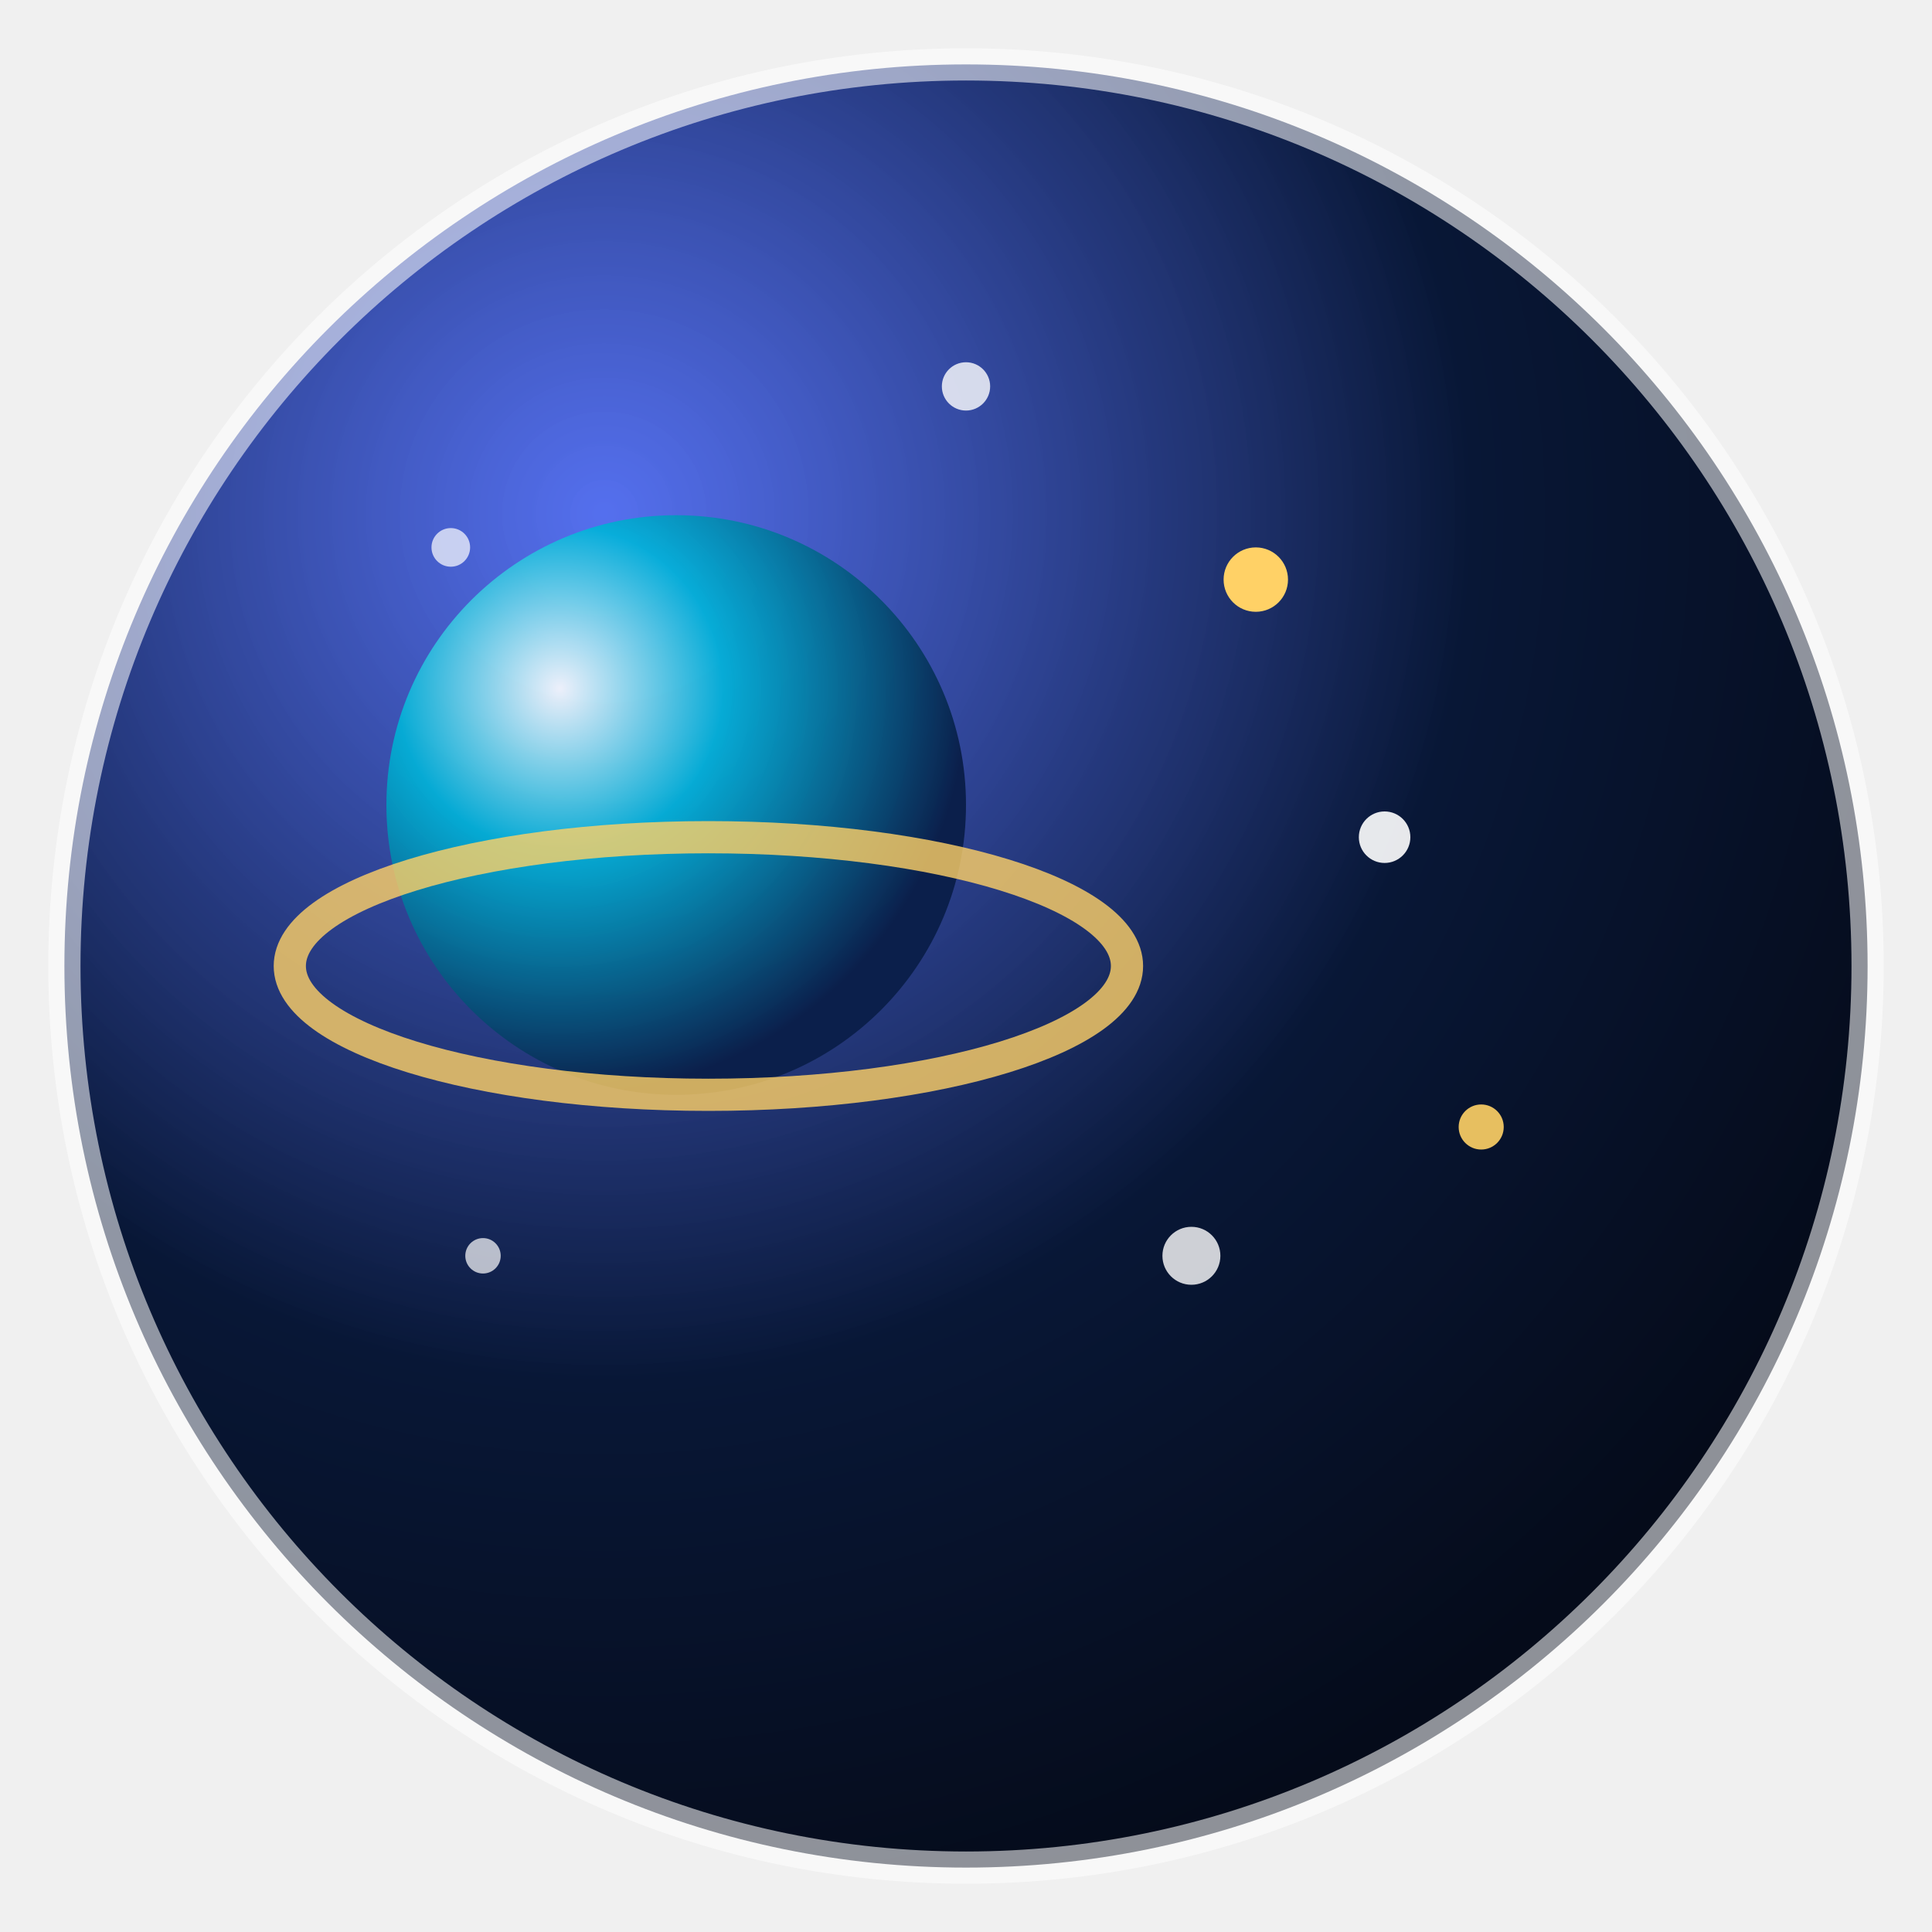
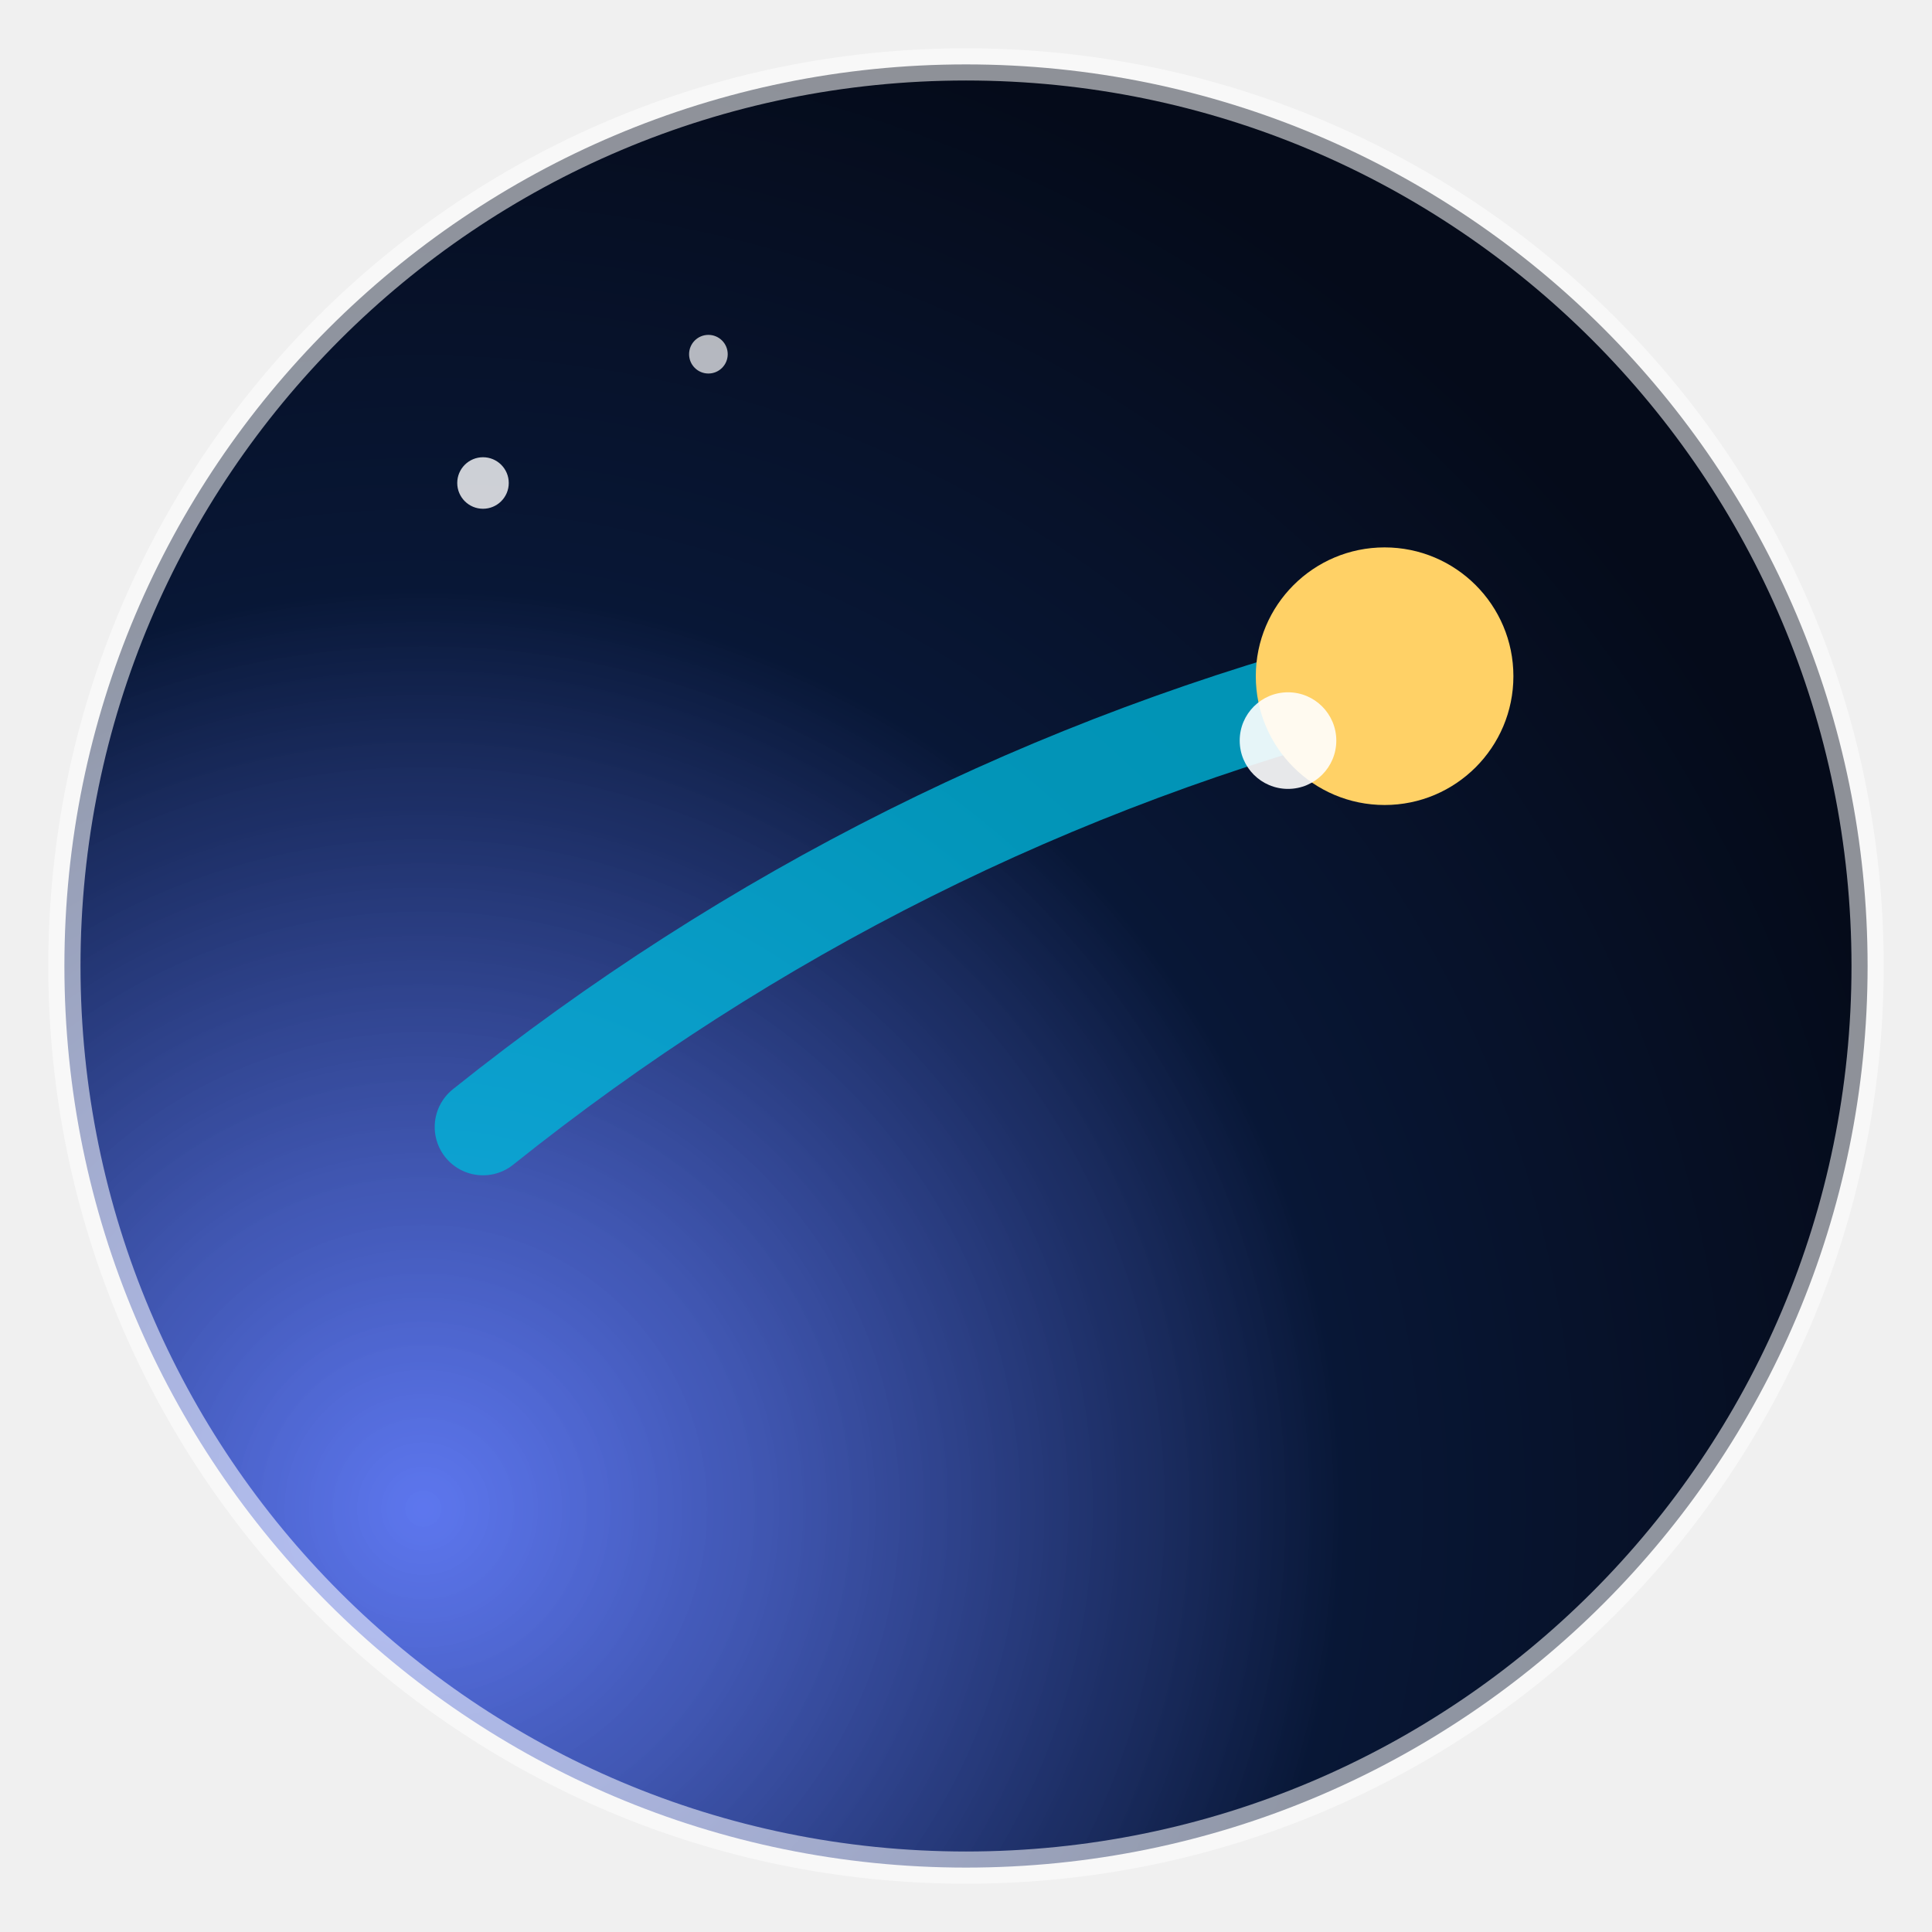
<svg xmlns="http://www.w3.org/2000/svg" width="120" height="120" viewBox="0 0 120 120">
  <defs>
-     <radialGradient id="bg" cx="30%" cy="25%" r="80%">
-       <stop offset="0%" stop-color="#4361ee" stop-opacity="0.9" />
+     <radialGradient id="bg" cx="20%" cy="80%" r="85%">
+       <stop offset="0%" stop-color="#4361ee" stop-opacity="0.85" />
      <stop offset="60%" stop-color="#081736" stop-opacity="1" />
      <stop offset="100%" stop-color="#050b1a" stop-opacity="1" />
    </radialGradient>
-     <radialGradient id="planet" cx="30%" cy="30%" r="70%">
-       <stop offset="0%" stop-color="#fff" stop-opacity="0.9" />
-       <stop offset="40%" stop-color="#00b4d8" stop-opacity="0.9" />
-       <stop offset="100%" stop-color="#0b1f4b" stop-opacity="1" />
-     </radialGradient>
  </defs>
  <circle cx="60" cy="60" r="56" fill="url(#bg)" />
-   <circle cx="42" cy="50" r="18" fill="url(#planet)" />
-   <ellipse cx="44" cy="60" rx="26" ry="8" fill="none" stroke="#ffd166" stroke-width="2" opacity="0.8" />
-   <circle cx="78" cy="36" r="2" fill="#ffd166" />
-   <circle cx="86" cy="52" r="1.6" fill="#ffffff" opacity="0.9" />
-   <circle cx="74" cy="78" r="1.8" fill="#ffffff" opacity="0.8" />
-   <circle cx="92" cy="70" r="1.4" fill="#ffd166" opacity="0.9" />
-   <circle cx="60" cy="24" r="1.5" fill="#ffffff" opacity="0.8" />
-   <circle cx="28" cy="34" r="1.2" fill="#ffffff" opacity="0.7" />
-   <circle cx="30" cy="78" r="1.1" fill="#ffffff" opacity="0.7" />
+   <path d="M30 70 Q55 50 86 42" stroke="#00b4d8" stroke-width="6" stroke-linecap="round" fill="none" opacity="0.8" />
+   <circle cx="86" cy="42" r="8" fill="#ffd166" />
+   <circle cx="80" cy="46" r="3" fill="#ffffff" opacity="0.9" />
+   <circle cx="30" cy="30" r="1.6" fill="#ffffff" opacity="0.8" />
+   <circle cx="44" cy="22" r="1.2" fill="#ffffff" opacity="0.7" />
  <circle cx="60" cy="60" r="56" fill="none" stroke="rgba(255,255,255,0.55)" stroke-width="2" />
</svg>
